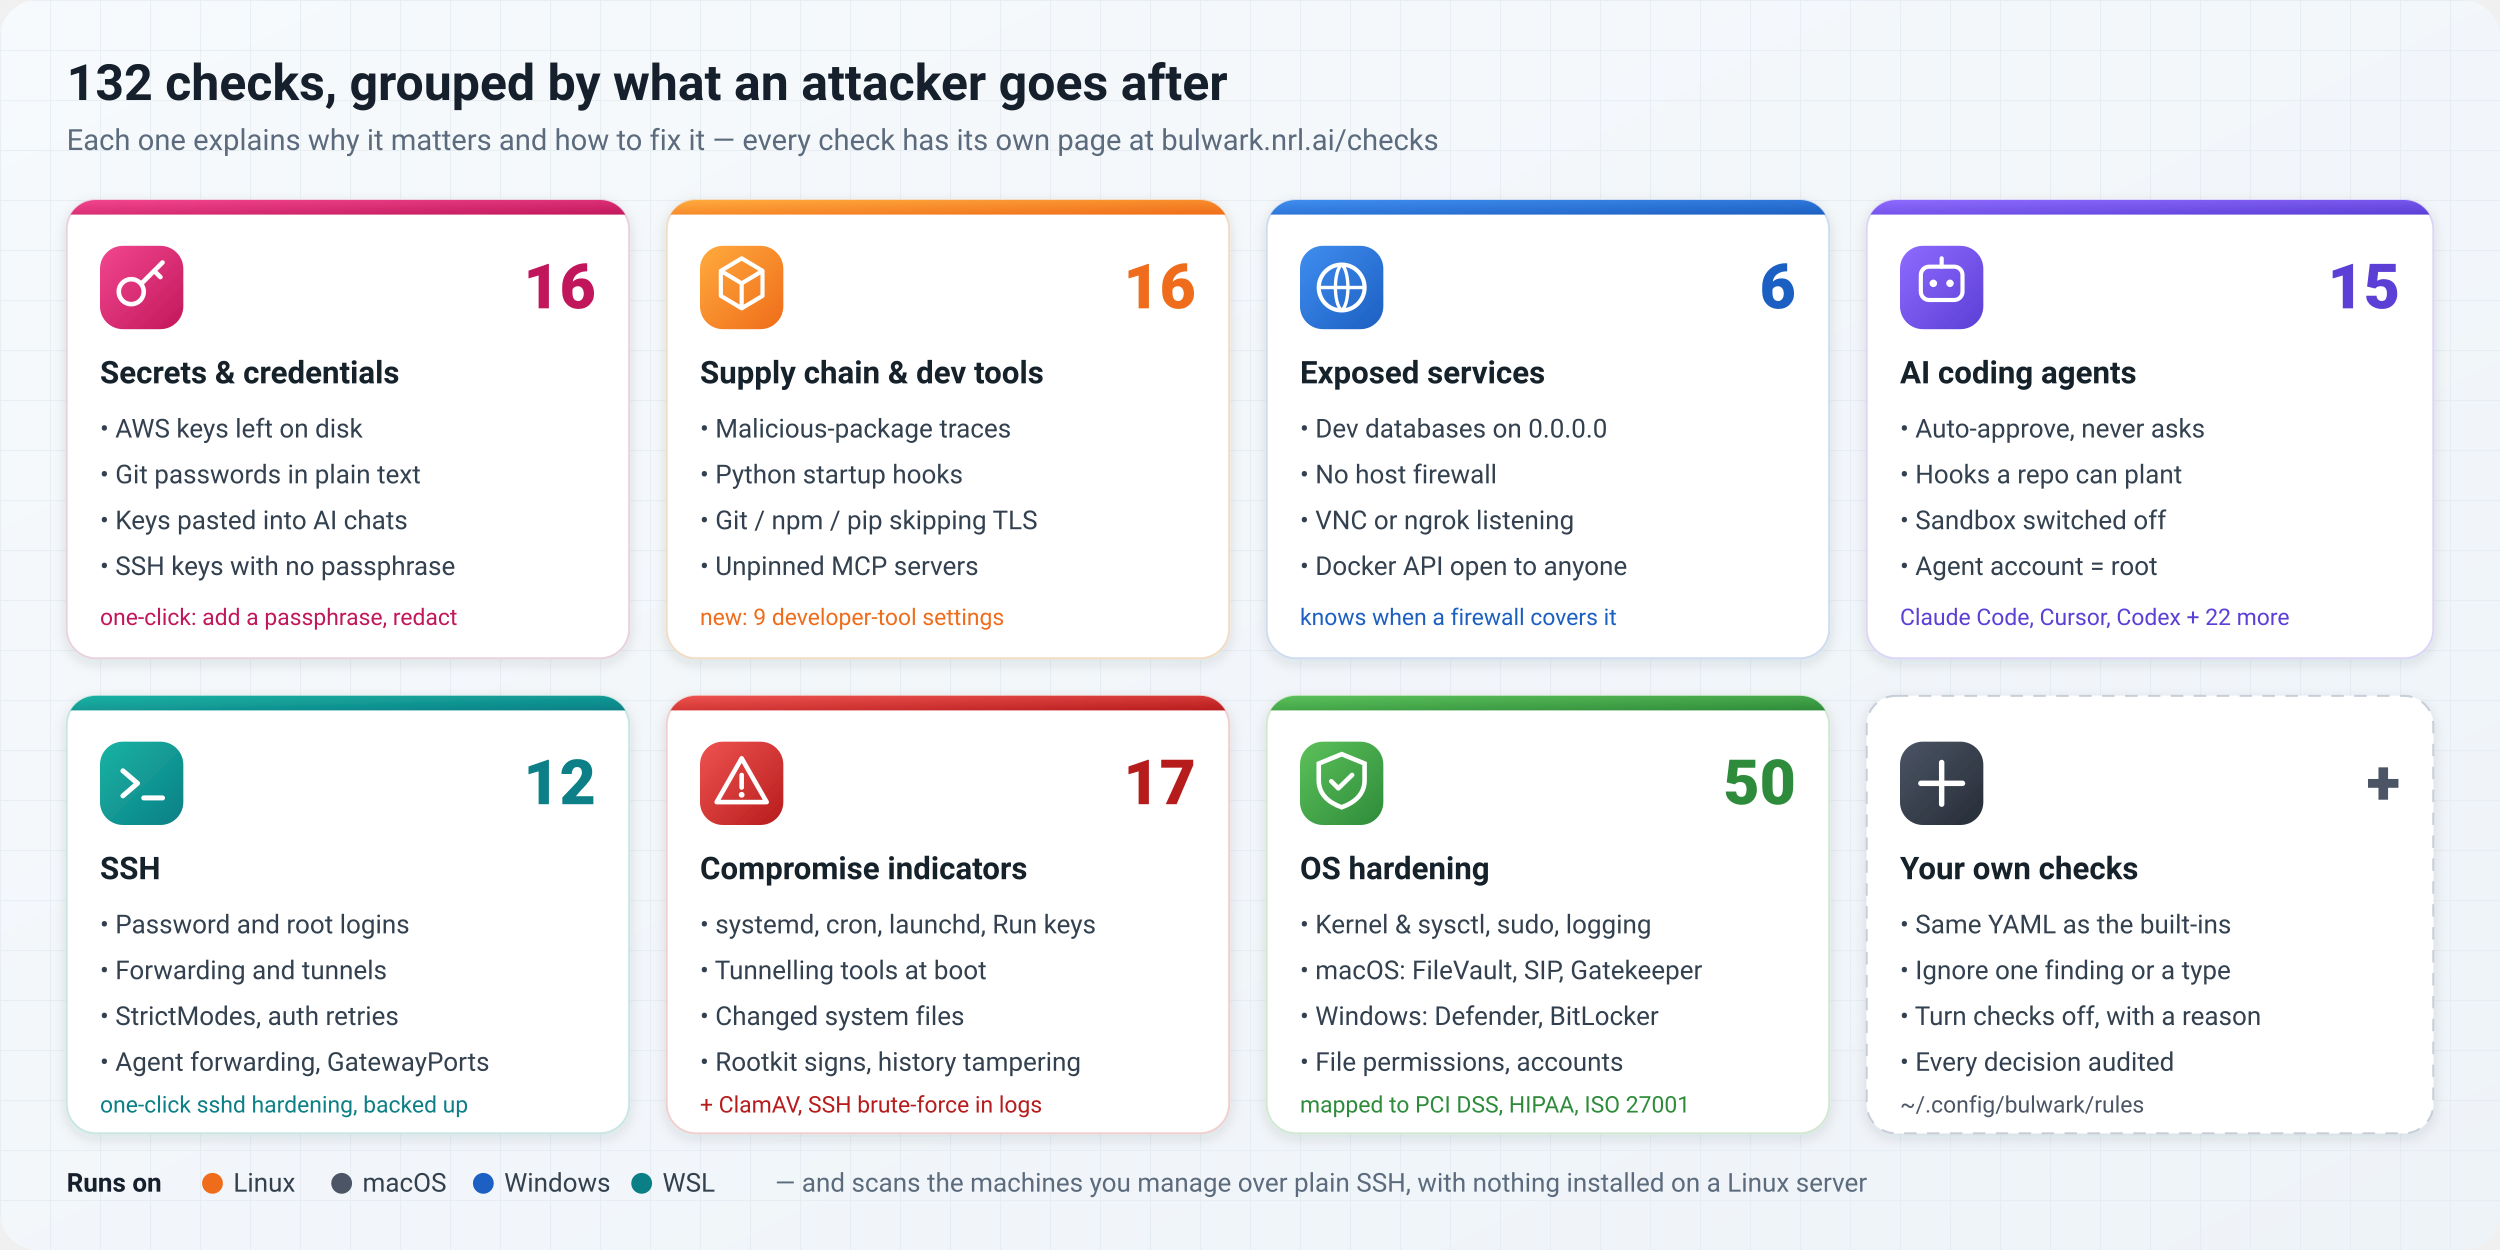
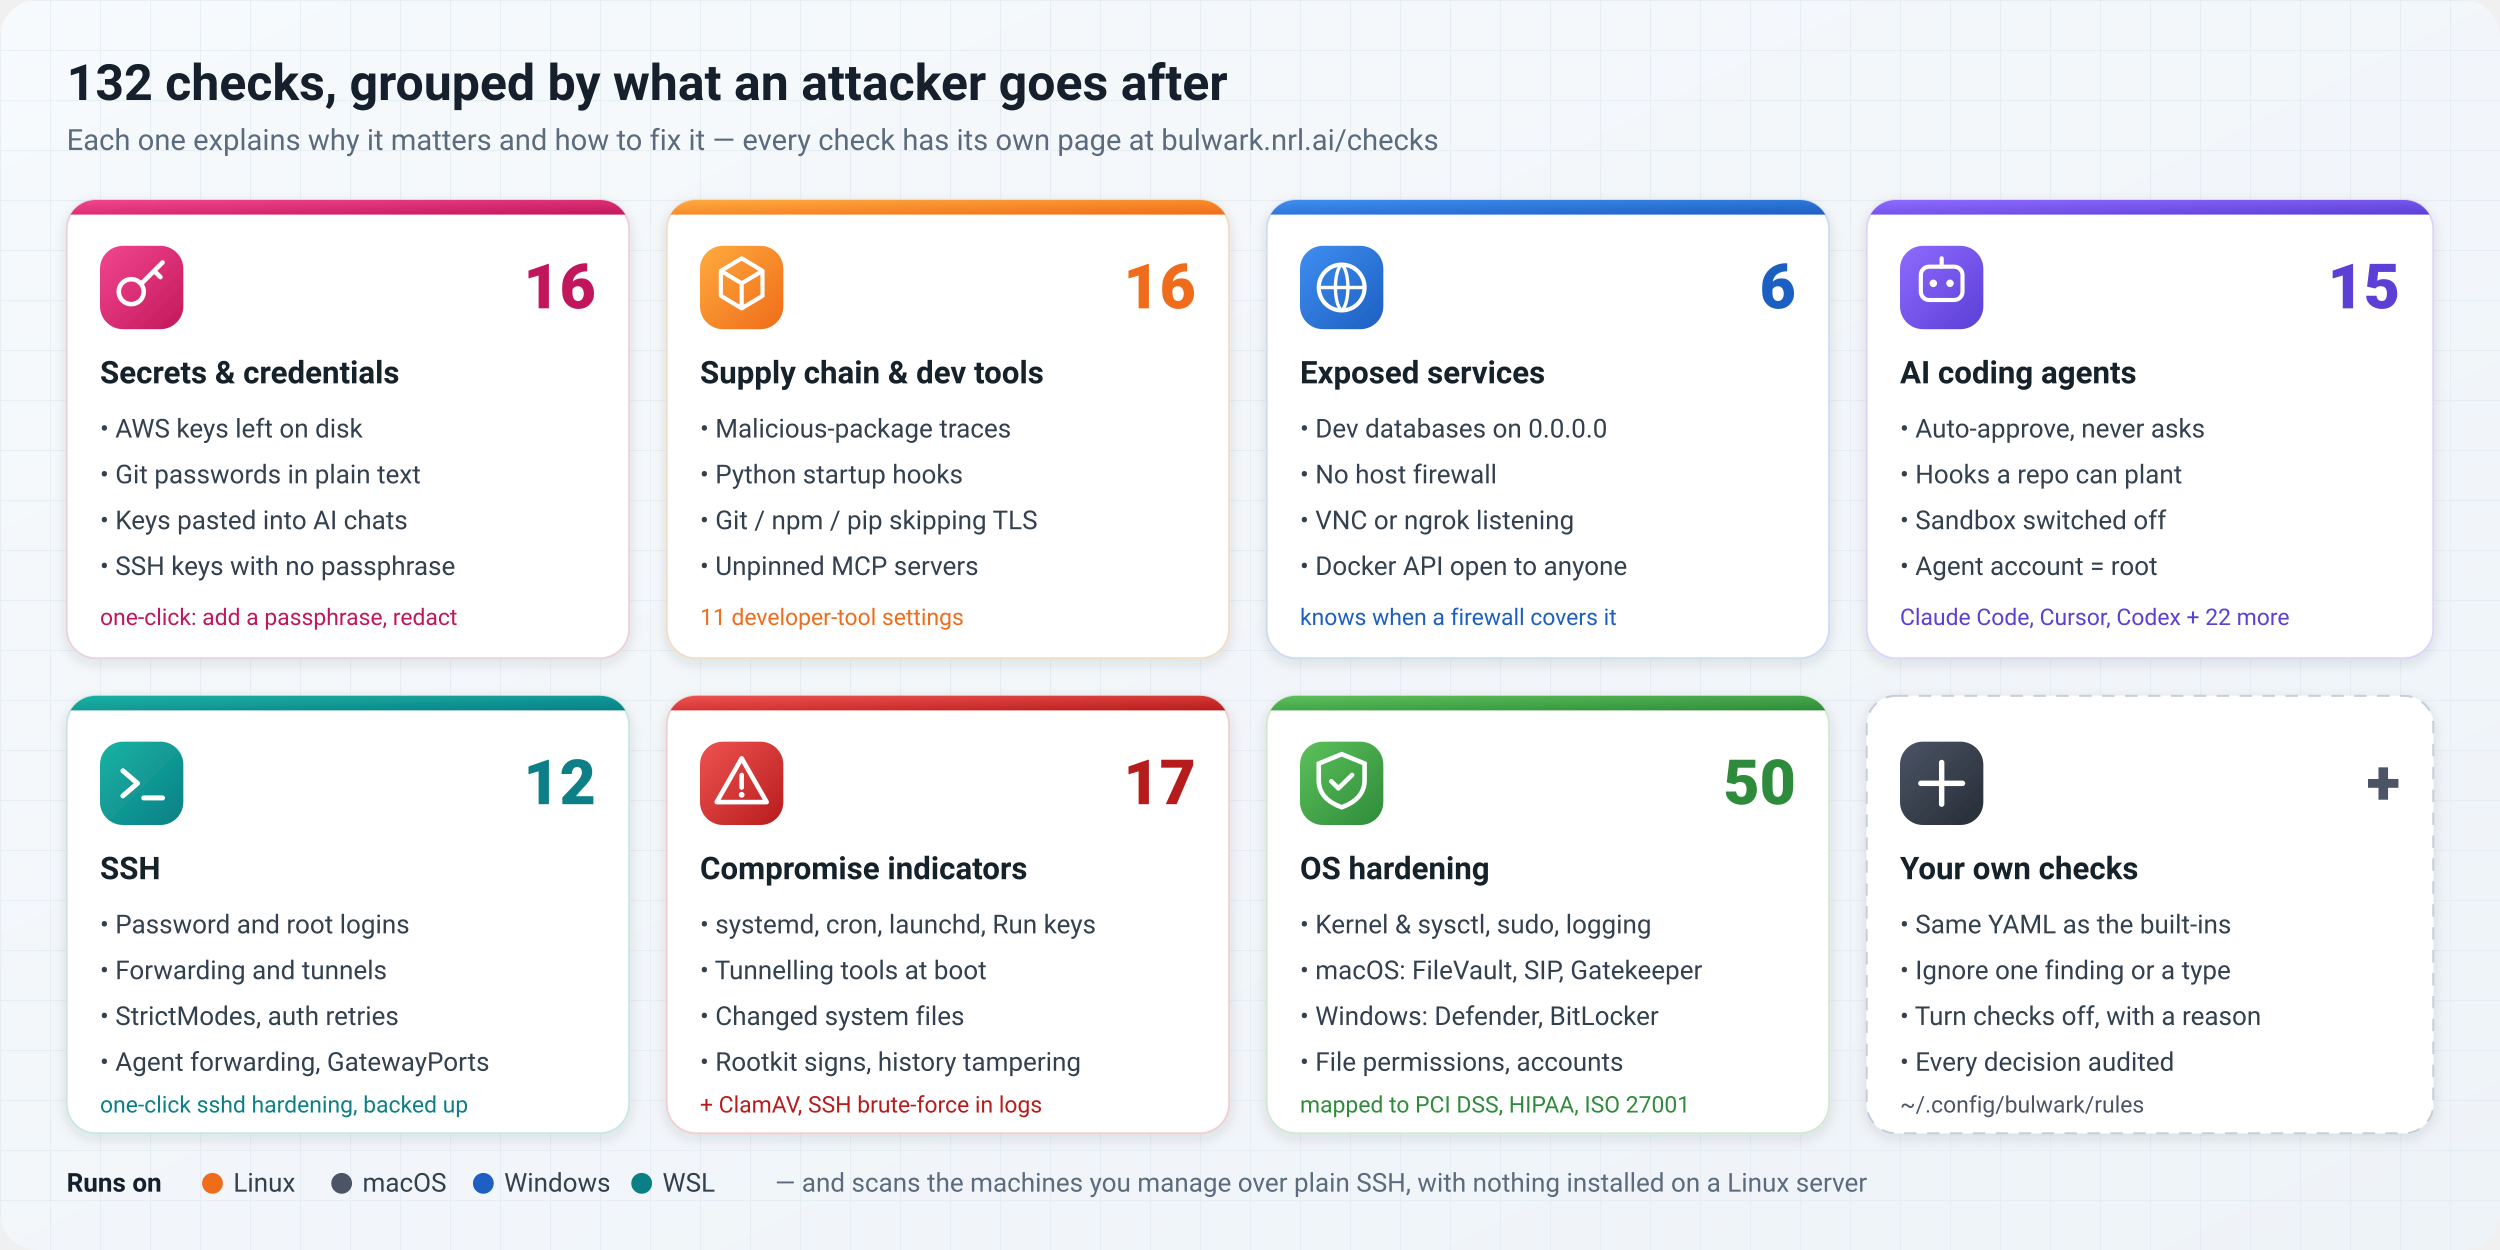
<svg xmlns="http://www.w3.org/2000/svg" viewBox="0 0 1200 600" width="1200" height="600" font-family="-apple-system, 'Segoe UI', Ubuntu, Roboto, 'Helvetica Neue', Arial, sans-serif" role="img" aria-labelledby="t d">
  <defs>
    <linearGradient id="bg" x1="0" y1="0" x2="1" y2="1">
      <stop offset="0" stop-color="#f7fafc" />
      <stop offset="1" stop-color="#eef3f8" />
    </linearGradient>
    <linearGradient id="g1" x1="0" y1="0" x2="1" y2="1">
      <stop offset="0" stop-color="#f2468f" />
      <stop offset="1" stop-color="#c2185b" />
    </linearGradient>
    <linearGradient id="g2" x1="0" y1="0" x2="1" y2="1">
      <stop offset="0" stop-color="#ffab3d" />
      <stop offset="1" stop-color="#ef6c1a" />
    </linearGradient>
    <linearGradient id="g3" x1="0" y1="0" x2="1" y2="1">
      <stop offset="0" stop-color="#3f8ef0" />
      <stop offset="1" stop-color="#1d5fc2" />
    </linearGradient>
    <linearGradient id="g4" x1="0" y1="0" x2="1" y2="1">
      <stop offset="0" stop-color="#8f6bff" />
      <stop offset="1" stop-color="#5b3fd6" />
    </linearGradient>
    <linearGradient id="g5" x1="0" y1="0" x2="1" y2="1">
      <stop offset="0" stop-color="#19b3a3" />
      <stop offset="1" stop-color="#0b7f86" />
    </linearGradient>
    <linearGradient id="g6" x1="0" y1="0" x2="1" y2="1">
      <stop offset="0" stop-color="#ef5350" />
      <stop offset="1" stop-color="#b71c1c" />
    </linearGradient>
    <linearGradient id="g7" x1="0" y1="0" x2="1" y2="1">
      <stop offset="0" stop-color="#5cc15a" />
      <stop offset="1" stop-color="#2e8b3a" />
    </linearGradient>
    <linearGradient id="g8" x1="0" y1="0" x2="1" y2="1">
      <stop offset="0" stop-color="#4b5565" />
      <stop offset="1" stop-color="#262c36" />
    </linearGradient>
    <filter id="sh" x="-10%" y="-10%" width="120%" height="130%">
      <feDropShadow dx="0" dy="2" stdDeviation="3" flood-color="#1b2a3a" flood-opacity="0.12" />
    </filter>
    <clipPath id="c270">
      <rect width="270" height="230" rx="14" />
    </clipPath>
    <clipPath id="c272">
      <rect width="272" height="230" rx="14" />
    </clipPath>
    <pattern id="grid" width="24" height="24" patternUnits="userSpaceOnUse">
      <path d="M24 0H0V24" fill="none" stroke="#dfe7ef" stroke-width="1" />
    </pattern>
  </defs>
  <rect width="1200" height="600" rx="18" fill="url(#bg)" />
  <rect width="1200" height="600" rx="18" fill="url(#grid)" opacity="0.6" />
  <text x="32" y="48" font-size="24" font-weight="700" fill="#16202c">132 checks, grouped by what an attacker goes after</text>
  <text x="32" y="72" font-size="14" fill="#5b6b7d">Each one explains why it matters and how to fix it — every check has its own page at bulwark.nrl.ai/checks</text>
  <g font-size="12.5">
    <g transform="translate(32 96)" filter="url(#sh)">
      <rect width="270" height="220" rx="14" fill="#fff" stroke="#e8d3dd" />
      <rect width="270" height="7" fill="url(#g1)" clip-path="url(#c270)" />
      <rect x="16" y="22" width="40" height="40" rx="11" fill="url(#g1)" />
      <circle cx="31" cy="44" r="6" fill="none" stroke="#fff" stroke-width="2.2" />
      <path d="M36 40l10-10M42 34l3 3" stroke="#fff" stroke-width="2.2" stroke-linecap="round" />
      <text x="254" y="52" font-size="30" font-weight="800" fill="#c2185b" text-anchor="end">16</text>
      <text x="16" y="88" font-size="15" font-weight="700" fill="#16202c">Secrets &amp; credentials</text>
      <g fill="#33414f">
        <text x="16" y="114">• AWS keys left on disk</text>
        <text x="16" y="136">• Git passwords in plain text</text>
        <text x="16" y="158">• Keys pasted into AI chats</text>
        <text x="16" y="180">• SSH keys with no passphrase</text>
      </g>
      <text x="16" y="204" font-size="11" fill="#c2185b">one-click: add a passphrase, redact</text>
    </g>
    <g transform="translate(320 96)" filter="url(#sh)">
      <rect width="270" height="220" rx="14" fill="#fff" stroke="#f1dcc6" />
      <rect width="270" height="7" fill="url(#g2)" clip-path="url(#c270)" />
      <rect x="16" y="22" width="40" height="40" rx="11" fill="url(#g2)" />
      <path d="M26 34l10-6 10 6v12l-10 6-10-6z M26 34l10 6 10-6 M36 40v12" fill="none" stroke="#fff" stroke-width="2" stroke-linejoin="round" />
      <text x="254" y="52" font-size="30" font-weight="800" fill="#ef6c1a" text-anchor="end">16</text>
      <text x="16" y="88" font-size="15" font-weight="700" fill="#16202c">Supply chain &amp; dev tools</text>
      <g fill="#33414f">
        <text x="16" y="114">• Malicious-package traces</text>
        <text x="16" y="136">• Python startup hooks</text>
        <text x="16" y="158">• Git / npm / pip skipping TLS</text>
        <text x="16" y="180">• Unpinned MCP servers</text>
      </g>
-       <text x="16" y="204" font-size="11" fill="#ef6c1a">new: 9 developer-tool settings</text>
+       <text x="16" y="204" font-size="11" fill="#ef6c1a">11 developer-tool settings</text>
    </g>
    <g transform="translate(608 96)" filter="url(#sh)">
      <rect width="270" height="220" rx="14" fill="#fff" stroke="#cfdcef" />
      <rect width="270" height="7" fill="url(#g3)" clip-path="url(#c270)" />
      <rect x="16" y="22" width="40" height="40" rx="11" fill="url(#g3)" />
      <circle cx="36" cy="42" r="11" fill="none" stroke="#fff" stroke-width="2" />
      <path d="M25 42h22M36 31c4 3 4 19 0 22M36 31c-4 3-4 19 0 22" fill="none" stroke="#fff" stroke-width="1.6" />
      <text x="254" y="52" font-size="30" font-weight="800" fill="#1d5fc2" text-anchor="end">6</text>
      <text x="16" y="88" font-size="15" font-weight="700" fill="#16202c">Exposed services</text>
      <g fill="#33414f">
        <text x="16" y="114">• Dev databases on 0.0.0.0</text>
        <text x="16" y="136">• No host firewall</text>
        <text x="16" y="158">• VNC or ngrok listening</text>
        <text x="16" y="180">• Docker API open to anyone</text>
      </g>
      <text x="16" y="204" font-size="11" fill="#1d5fc2">knows when a firewall covers it</text>
    </g>
    <g transform="translate(896 96)" filter="url(#sh)">
      <rect width="272" height="220" rx="14" fill="#fff" stroke="#ddd5f7" />
      <rect width="272" height="7" fill="url(#g4)" clip-path="url(#c272)" />
      <rect x="16" y="22" width="40" height="40" rx="11" fill="url(#g4)" />
      <rect x="26" y="32" width="20" height="16" rx="4" fill="none" stroke="#fff" stroke-width="2" />
      <circle cx="32" cy="40" r="1.8" fill="#fff" />
      <circle cx="40" cy="40" r="1.8" fill="#fff" />
      <path d="M36 28v4" stroke="#fff" stroke-width="2" stroke-linecap="round" />
      <text x="256" y="52" font-size="30" font-weight="800" fill="#5b3fd6" text-anchor="end">15</text>
      <text x="16" y="88" font-size="15" font-weight="700" fill="#16202c">AI coding agents</text>
      <g fill="#33414f">
        <text x="16" y="114">• Auto-approve, never asks</text>
        <text x="16" y="136">• Hooks a repo can plant</text>
        <text x="16" y="158">• Sandbox switched off</text>
        <text x="16" y="180">• Agent account = root</text>
      </g>
      <text x="16" y="204" font-size="11" fill="#5b3fd6">Claude Code, Cursor, Codex + 22 more</text>
    </g>
    <g transform="translate(32 334)" filter="url(#sh)">
      <rect width="270" height="210" rx="14" fill="#fff" stroke="#c9e6e2" />
      <rect width="270" height="7" fill="url(#g5)" clip-path="url(#c270)" />
      <rect x="16" y="22" width="40" height="40" rx="11" fill="url(#g5)" />
      <path d="M27 36l7 6-7 6" fill="none" stroke="#fff" stroke-width="2.4" stroke-linecap="round" stroke-linejoin="round" />
      <path d="M37 49h9" stroke="#fff" stroke-width="2.4" stroke-linecap="round" />
      <text x="254" y="52" font-size="30" font-weight="800" fill="#0b7f86" text-anchor="end">12</text>
      <text x="16" y="88" font-size="15" font-weight="700" fill="#16202c">SSH</text>
      <g fill="#33414f">
        <text x="16" y="114">• Password and root logins</text>
        <text x="16" y="136">• Forwarding and tunnels</text>
        <text x="16" y="158">• StrictModes, auth retries</text>
        <text x="16" y="180">• Agent forwarding, GatewayPorts</text>
      </g>
      <text x="16" y="200" font-size="11" fill="#0b7f86">one-click sshd hardening, backed up</text>
    </g>
    <g transform="translate(320 334)" filter="url(#sh)">
      <rect width="270" height="210" rx="14" fill="#fff" stroke="#f0d0cf" />
      <rect width="270" height="7" fill="url(#g6)" clip-path="url(#c270)" />
      <rect x="16" y="22" width="40" height="40" rx="11" fill="url(#g6)" />
      <path d="M36 30l12 21H24z" fill="none" stroke="#fff" stroke-width="2.2" stroke-linejoin="round" />
      <path d="M36 38v6" stroke="#fff" stroke-width="2.2" stroke-linecap="round" />
      <circle cx="36" cy="47.5" r="1.4" fill="#fff" />
      <text x="254" y="52" font-size="30" font-weight="800" fill="#b71c1c" text-anchor="end">17</text>
      <text x="16" y="88" font-size="15" font-weight="700" fill="#16202c">Compromise indicators</text>
      <g fill="#33414f">
        <text x="16" y="114">• systemd, cron, launchd, Run keys</text>
        <text x="16" y="136">• Tunnelling tools at boot</text>
        <text x="16" y="158">• Changed system files</text>
        <text x="16" y="180">• Rootkit signs, history tampering</text>
      </g>
      <text x="16" y="200" font-size="11" fill="#b71c1c">+ ClamAV, SSH brute-force in logs</text>
    </g>
    <g transform="translate(608 334)" filter="url(#sh)">
      <rect width="270" height="210" rx="14" fill="#fff" stroke="#d3e8d2" />
      <rect width="270" height="7" fill="url(#g7)" clip-path="url(#c270)" />
      <rect x="16" y="22" width="40" height="40" rx="11" fill="url(#g7)" />
      <path d="M36 28l11 4.5v8c0 6.5-4.4 10.6-11 13-6.6-2.4-11-6.5-11-13v-8z" fill="none" stroke="#fff" stroke-width="2.2" />
      <path d="M31 41l3.4 3.4L41 38" fill="none" stroke="#fff" stroke-width="2.2" stroke-linecap="round" stroke-linejoin="round" />
      <text x="254" y="52" font-size="30" font-weight="800" fill="#2e8b3a" text-anchor="end">50</text>
      <text x="16" y="88" font-size="15" font-weight="700" fill="#16202c">OS hardening</text>
      <g fill="#33414f">
        <text x="16" y="114">• Kernel &amp; sysctl, sudo, logging</text>
        <text x="16" y="136">• macOS: FileVault, SIP, Gatekeeper</text>
        <text x="16" y="158">• Windows: Defender, BitLocker</text>
        <text x="16" y="180">• File permissions, accounts</text>
      </g>
      <text x="16" y="200" font-size="11" fill="#2e8b3a">mapped to PCI DSS, HIPAA, ISO 27001</text>
    </g>
    <g transform="translate(896 334)" filter="url(#sh)">
      <rect width="272" height="210" rx="14" fill="#fff" stroke="#c7ced8" stroke-dasharray="6 5" />
      <rect x="16" y="22" width="40" height="40" rx="11" fill="url(#g8)" />
      <path d="M36 32v20M26 42h20" stroke="#fff" stroke-width="2.6" stroke-linecap="round" />
      <text x="256" y="52" font-size="30" font-weight="800" fill="#4b5565" text-anchor="end">+</text>
      <text x="16" y="88" font-size="15" font-weight="700" fill="#16202c">Your own checks</text>
      <g fill="#33414f">
        <text x="16" y="114">• Same YAML as the built-ins</text>
        <text x="16" y="136">• Ignore one finding or a type</text>
        <text x="16" y="158">• Turn checks off, with a reason</text>
        <text x="16" y="180">• Every decision audited</text>
      </g>
      <text x="16" y="200" font-size="11" fill="#4b5565">~/.config/bulwark/rules</text>
    </g>
  </g>
  <g transform="translate(32 560)" font-size="12.5" fill="#33414f">
    <text x="0" y="12" font-weight="700" fill="#16202c">Runs on</text>
    <circle cx="70" cy="8" r="5" fill="#ef6c1a" />
    <text x="80" y="12">Linux</text>
    <circle cx="132" cy="8" r="5" fill="#4b5565" />
    <text x="142" y="12">macOS</text>
    <circle cx="200" cy="8" r="5" fill="#1d5fc2" />
    <text x="210" y="12">Windows</text>
    <circle cx="276" cy="8" r="5" fill="#0b7f86" />
    <text x="286" y="12">WSL</text>
    <text x="340" y="12" fill="#5b6b7d">— and scans the machines you manage over plain SSH, with nothing installed on a Linux server</text>
  </g>
</svg>
